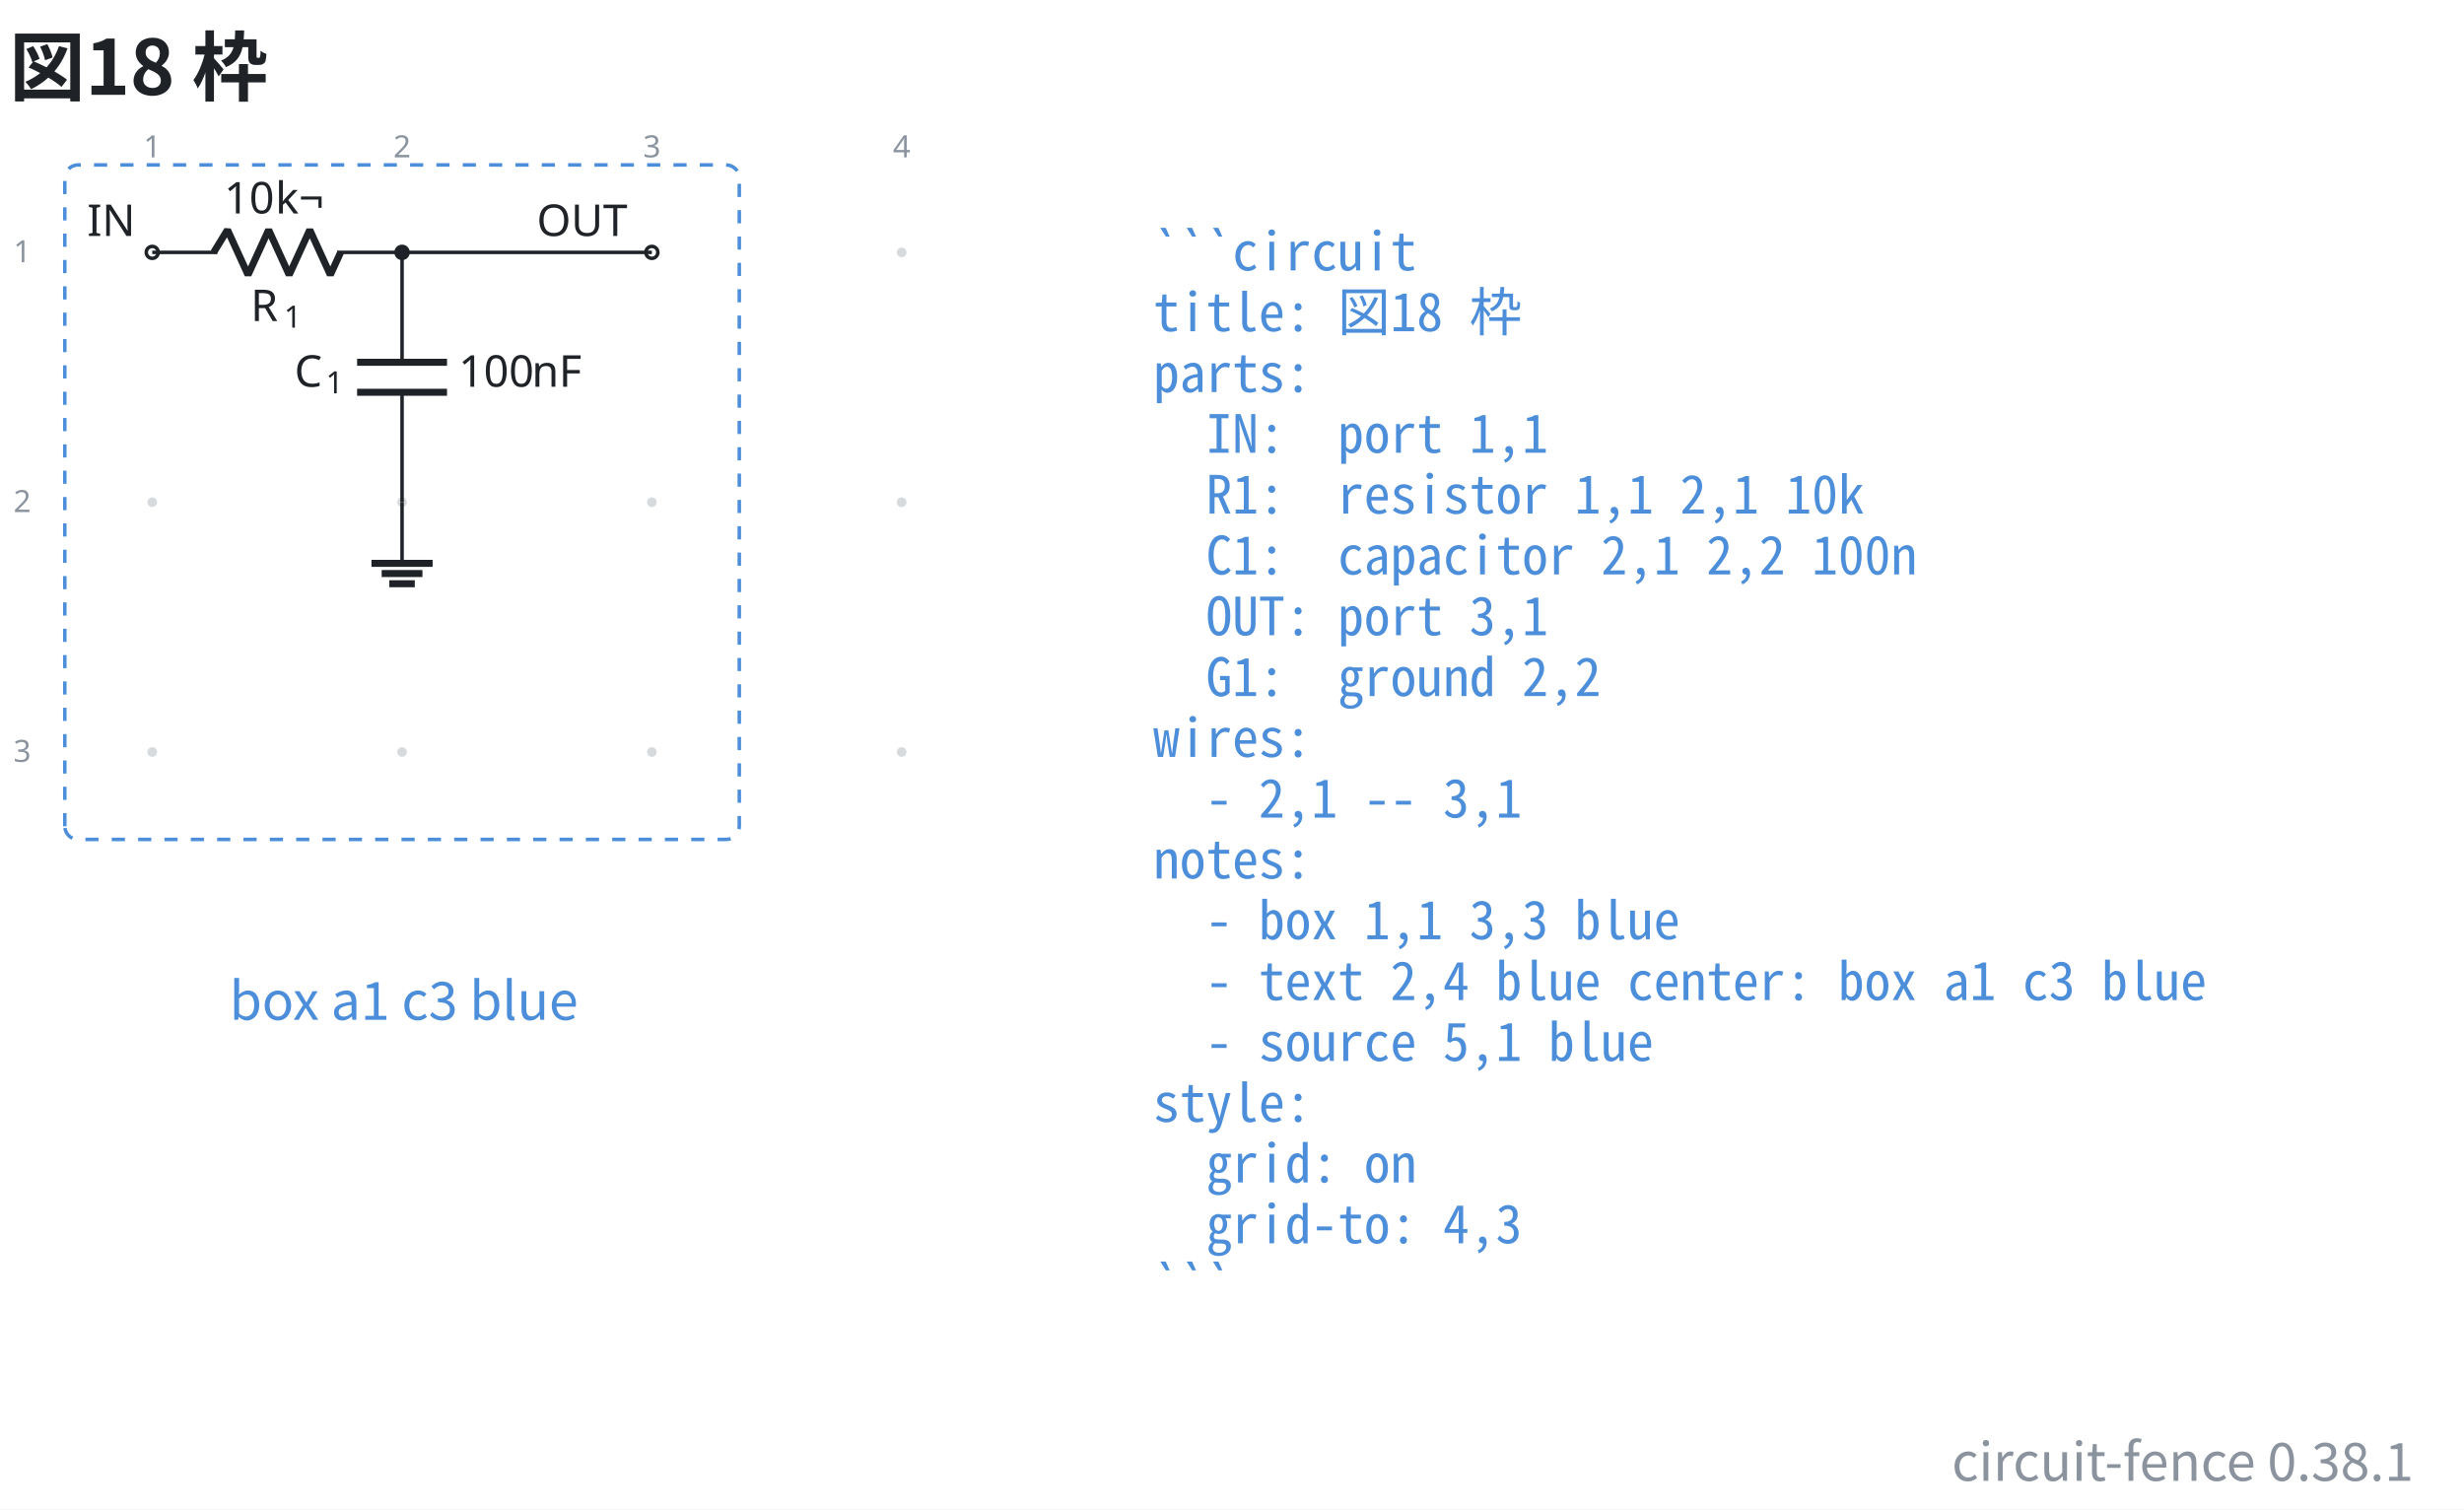
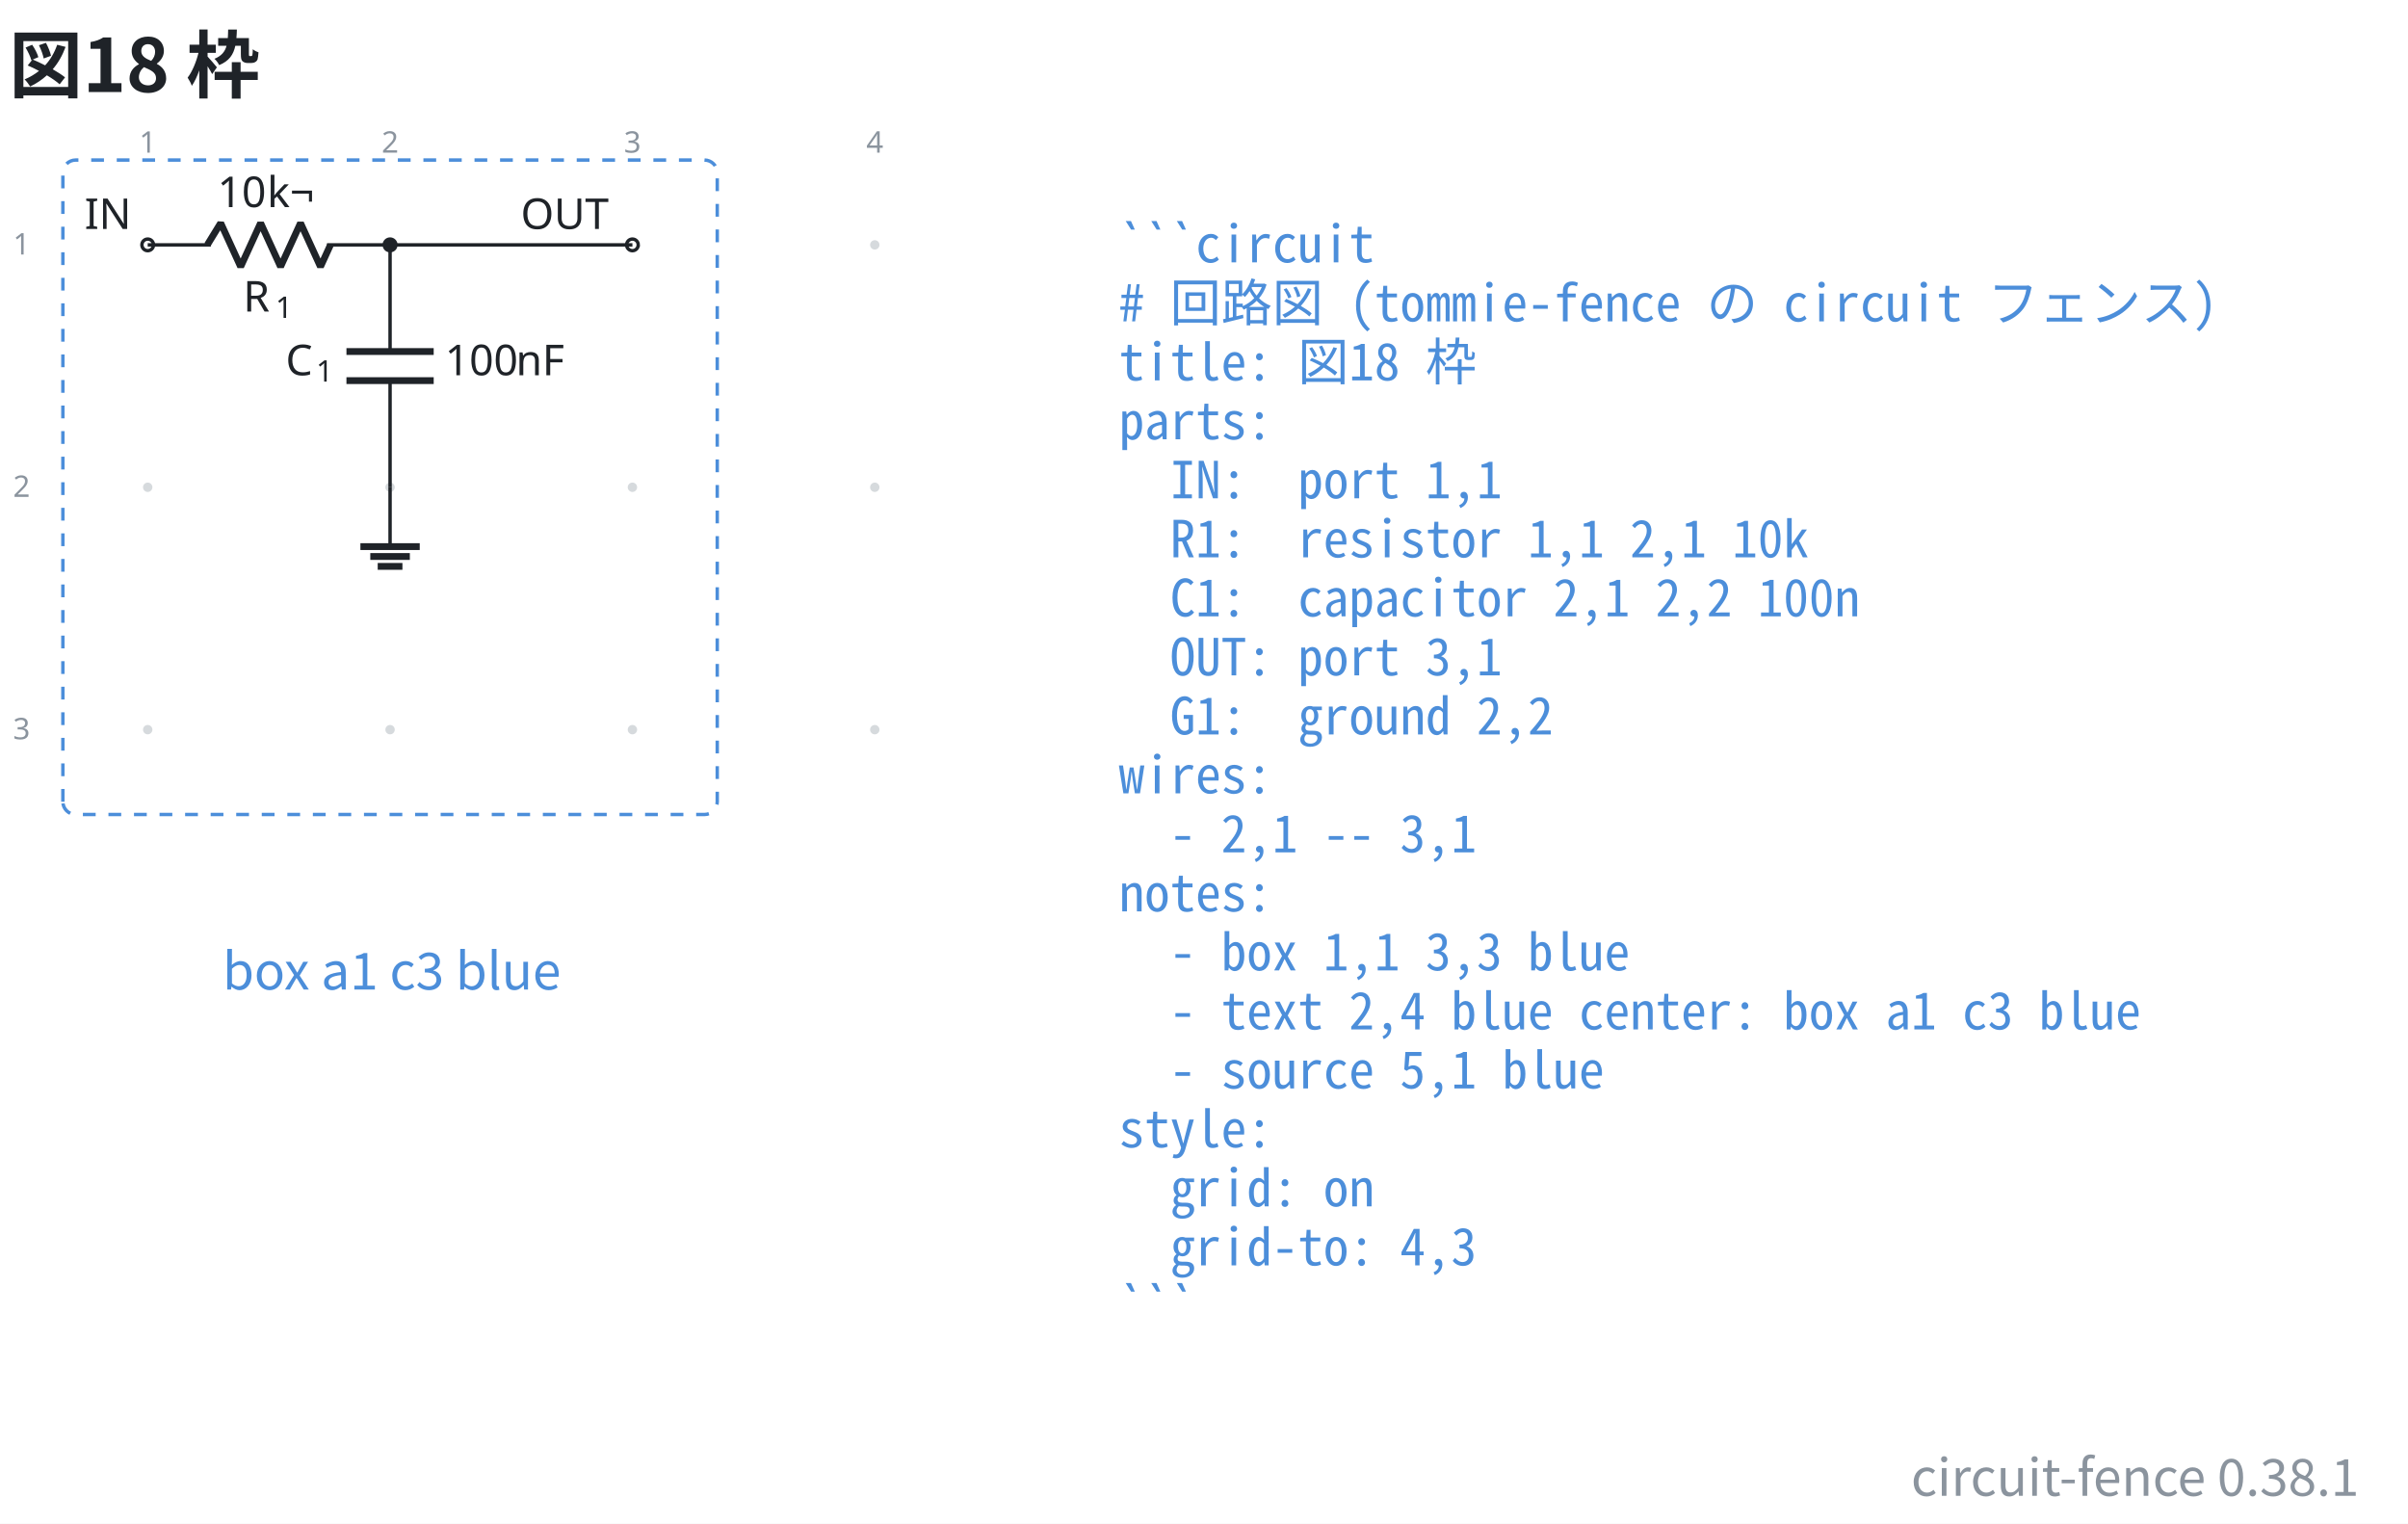
- <svg xmlns="http://www.w3.org/2000/svg" data-figure-paper="#ffffff" data-circuit-fence="0.38.1" fill="#1f2328" width="748.399" height="458.468" viewBox="-72 -72 561.299 343.851">
-   <rect x="-72" y="-72" width="561.299" height="343.851" fill="#ffffff" />
+ <svg xmlns="http://www.w3.org/2000/svg" data-figure-paper="#ffffff" data-circuit-fence="0.38.1" fill="#1f2328" width="753.863" height="476.944" viewBox="-72 -72 565.397 357.708">
+   <rect x="-72" y="-72" width="565.397" height="357.708" fill="#ffffff" />
  <g stroke="#1f2328" stroke-miterlimit="10" stroke-width=".8">
    <path fill="#8b949e" fill-opacity=".35" stroke="none" stroke-opacity=".35" d="M-36.218-14.511a1.1 1.1 0 1 0-2.2 0 1.1 1.1 0 0 0 2.2 0M-36.218 42.394a1.1 1.1 0 1 0-2.2 0 1.1 1.1 0 0 0 2.2 0M-36.218 99.3a1.1 1.1 0 1 0-2.2 0 1.1 1.1 0 0 0 2.2 0M20.688-14.511a1.1 1.1 0 1 0-2.2 0 1.1 1.1 0 0 0 2.2 0M20.688 42.394a1.1 1.1 0 1 0-2.2 0 1.1 1.1 0 0 0 2.2 0M20.688 99.3a1.1 1.1 0 1 0-2.2 0 1.1 1.1 0 0 0 2.2 0M77.593-14.511a1.1 1.1 0 1 0-2.2 0 1.1 1.1 0 0 0 2.2 0M77.593 42.394a1.1 1.1 0 1 0-2.2 0 1.1 1.1 0 0 0 2.2 0M77.593 99.3a1.1 1.1 0 1 0-2.2 0 1.1 1.1 0 0 0 2.2 0M134.499-14.511a1.1 1.1 0 1 0-2.2 0 1.1 1.1 0 0 0 2.2 0M134.499 42.394a1.1 1.1 0 1 0-2.2 0 1.1 1.1 0 0 0 2.2 0M134.499 99.3a1.1 1.1 0 1 0-2.2 0 1.1 1.1 0 0 0 2.2 0m-1.1 0" />
    <g fill="#8b949e" stroke="#8b949e">
      <text x="-37.318" y="-14.511" fill="#8b949e" stroke="none" font-family="cmr7" font-size="7" transform="translate(-1.993 -21.645)">1</text>
    </g>
    <g fill="#8b949e" stroke="#8b949e">
      <text x="-37.318" y="-14.511" fill="#8b949e" stroke="none" font-family="cmr7" font-size="7" transform="translate(54.912 -21.645)">2</text>
    </g>
    <g fill="#8b949e" stroke="#8b949e">
      <text x="-37.318" y="-14.511" fill="#8b949e" stroke="none" font-family="cmr7" font-size="7" transform="translate(111.818 -21.645)">3</text>
    </g>
    <g fill="#8b949e" stroke="#8b949e">
      <text x="-37.318" y="-14.511" fill="#8b949e" stroke="none" font-family="cmr7" font-size="7" transform="translate(168.723 -21.645)">4</text>
    </g>
    <g fill="#8b949e" stroke="#8b949e">
      <text x="-37.318" y="-14.511" fill="#8b949e" stroke="none" font-family="cmr7" font-size="7" transform="translate(-31.62 2.256)">1</text>
    </g>
    <g fill="#8b949e" stroke="#8b949e">
      <text x="-37.318" y="-14.511" fill="#8b949e" stroke="none" font-family="cmr7" font-size="7" transform="translate(-31.62 59.161)">2</text>
    </g>
    <g fill="#8b949e" stroke="#8b949e">
      <text x="-37.318" y="-14.511" fill="#8b949e" stroke="none" font-family="cmr7" font-size="7" transform="translate(-31.62 116.067)">3</text>
    </g>
    <g fill="#ffffff">
      <path d="M-35.952-14.511a1.365 1.365 0 1 0-2.731 0 1.365 1.365 0 0 0 2.73 0Zm-1.366 0" />
    </g>
    <text x="-37.318" y="-14.511" stroke="none" font-family="cmr10" font-size="10" transform="translate(-14.844 -3.733)">IN</text>
    <path fill="none" d="M-37.318-14.511h.4m-.4 0h14.796m27.314 0h14.796m-.4 0h.4" />
    <g stroke-linejoin="bevel" stroke-width="1.6">
      <path fill="none" d="m-23.322-14.511 3.143-5.122 4.685 10.243 4.686-10.243L-6.122-9.39l4.686-10.243L3.249-9.39l2.343-5.121" />
    </g>
    <g stroke="none">
      <text x="-37.318" y="-14.511" font-family="cmmi10" font-size="10" transform="translate(22.413 15.648)">R</text>
      <text x="-29.725" y="-13.011" font-family="cmr7" font-size="7" transform="translate(22.413 15.648)">1</text>
    </g>
    <g stroke="none" font-family="cmr10" font-size="10">
      <text x="-37.318" y="-14.511" transform="translate(16.37 -8.863)">10</text>
      <text x="-25.651" y="-14.511" transform="translate(16.37 -8.863)">k¬</text>
    </g>
    <path fill="none" d="M19.588-14.511v.4m0-.4v25.038m0 6.829v25.038m0-.4v.4" />
    <g stroke-width="1.6">
      <path fill="none" d="M29.83 10.527H9.346m20.486 6.829H9.345" />
    </g>
    <g stroke="none">
      <text x="-37.318" y="-14.511" font-family="cmmi10" font-size="10" transform="translate(32.39 30.606)">C</text>
      <text x="-30.171" y="-13.011" font-family="cmr7" font-size="7" transform="translate(32.39 30.606)">1</text>
    </g>
    <g stroke="none" font-family="cmr10" font-size="10">
      <text x="-37.318" y="-14.511" transform="translate(69.787 30.606)">100</text>
      <text x="-20.651" y="-14.511" transform="translate(69.787 30.606)">nF</text>
    </g>
    <g fill="#ffffff">
      <path d="M77.859-14.511a1.365 1.365 0 1 0-2.731 0 1.365 1.365 0 0 0 2.73 0Zm-1.366 0" />
    </g>
    <text x="-37.318" y="-14.511" stroke="none" font-family="cmr10" font-size="10" transform="translate(87.578 -3.733)">OUT</text>
    <path fill="none" d="M19.588 42.394v13.93" />
    <path fill="none" stroke-width="1.6" d="M12.622 56.325h13.931m-11.609 2.321h9.287m-7.545 2.322h5.804" />
    <path fill="none" d="M19.588-14.511h56.905" />
    <path d="M20.953-14.511a1.365 1.365 0 1 0-2.73 0 1.365 1.365 0 0 0 2.73 0Zm-1.365 0" />
    <path fill="none" stroke="#4c8eda" stroke-dasharray="3.0,3.0" d="M-57.235 116.217V-31.428a3 3 0 0 1 3-3H93.41a3 3 0 0 1 3 3v147.645a3 3 0 0 1-3 3H-54.235a3 3 0 0 1-3-3ZM96.41-34.428" />
    <g>
      <text x="-37.318" y="-14.511" fill="#4c8eda" stroke="none" font-family="'Noto Sans CJK JP','Noto Sans JP','Hiragino Sans','Yu Gothic',sans-serif" font-size="12" transform="translate(57.305 174.816)" text-anchor="middle">box a1 c3 blue</text>
    </g>
    <g>
      <text x="-37.318" y="-14.511" fill="#4c8eda" stroke="none" font-family="'Noto Sans Mono CJK JP',ui-monospace,'SFMono-Regular',Consolas,'Liberation Mono',monospace" font-size="12" transform="translate(228.022 4.1)" xml:space="preserve">```circuit</text>
    </g>
    <g>
-       <text x="-37.318" y="-14.511" fill="#4c8eda" stroke="none" font-family="'Noto Sans Mono CJK JP',ui-monospace,'SFMono-Regular',Consolas,'Liberation Mono',monospace" font-size="12" transform="translate(228.022 17.956)" xml:space="preserve">title: 図18 枠</text>
+       <text x="-37.318" y="-14.511" fill="#4c8eda" stroke="none" font-family="'Noto Sans Mono CJK JP',ui-monospace,'SFMono-Regular',Consolas,'Liberation Mono',monospace" font-size="12" transform="translate(228.022 17.956)" xml:space="preserve"># 回路図 (tommie-fence の circuit フェンス)</text>
    </g>
    <g>
-       <text x="-37.318" y="-14.511" fill="#4c8eda" stroke="none" font-family="'Noto Sans Mono CJK JP',ui-monospace,'SFMono-Regular',Consolas,'Liberation Mono',monospace" font-size="12" transform="translate(228.022 31.813)" xml:space="preserve">parts:</text>
+       <text x="-37.318" y="-14.511" fill="#4c8eda" stroke="none" font-family="'Noto Sans Mono CJK JP',ui-monospace,'SFMono-Regular',Consolas,'Liberation Mono',monospace" font-size="12" transform="translate(228.022 31.813)" xml:space="preserve">title: 図18 枠</text>
    </g>
    <g>
-       <text x="-37.318" y="-14.511" fill="#4c8eda" stroke="none" font-family="'Noto Sans Mono CJK JP',ui-monospace,'SFMono-Regular',Consolas,'Liberation Mono',monospace" font-size="12" transform="translate(228.022 45.641)" xml:space="preserve">  IN:  port 1,1</text>
+       <text x="-37.318" y="-14.511" fill="#4c8eda" stroke="none" font-family="'Noto Sans Mono CJK JP',ui-monospace,'SFMono-Regular',Consolas,'Liberation Mono',monospace" font-size="12" transform="translate(228.022 45.641)" xml:space="preserve">parts:</text>
    </g>
    <g>
-       <text x="-37.318" y="-14.511" fill="#4c8eda" stroke="none" font-family="'Noto Sans Mono CJK JP',ui-monospace,'SFMono-Regular',Consolas,'Liberation Mono',monospace" font-size="12" transform="translate(228.022 59.498)" xml:space="preserve">  R1:  resistor 1,1 2,1 10k</text>
+       <text x="-37.318" y="-14.511" fill="#4c8eda" stroke="none" font-family="'Noto Sans Mono CJK JP',ui-monospace,'SFMono-Regular',Consolas,'Liberation Mono',monospace" font-size="12" transform="translate(228.022 59.498)" xml:space="preserve">  IN:  port 1,1</text>
    </g>
    <g>
-       <text x="-37.318" y="-14.511" fill="#4c8eda" stroke="none" font-family="'Noto Sans Mono CJK JP',ui-monospace,'SFMono-Regular',Consolas,'Liberation Mono',monospace" font-size="12" transform="translate(228.022 73.354)" xml:space="preserve">  C1:  capacitor 2,1 2,2 100n</text>
+       <text x="-37.318" y="-14.511" fill="#4c8eda" stroke="none" font-family="'Noto Sans Mono CJK JP',ui-monospace,'SFMono-Regular',Consolas,'Liberation Mono',monospace" font-size="12" transform="translate(228.022 73.354)" xml:space="preserve">  R1:  resistor 1,1 2,1 10k</text>
    </g>
    <g>
-       <text x="-37.318" y="-14.511" fill="#4c8eda" stroke="none" font-family="'Noto Sans Mono CJK JP',ui-monospace,'SFMono-Regular',Consolas,'Liberation Mono',monospace" font-size="12" transform="translate(228.022 87.21)" xml:space="preserve">  OUT: port 3,1</text>
+       <text x="-37.318" y="-14.511" fill="#4c8eda" stroke="none" font-family="'Noto Sans Mono CJK JP',ui-monospace,'SFMono-Regular',Consolas,'Liberation Mono',monospace" font-size="12" transform="translate(228.022 87.21)" xml:space="preserve">  C1:  capacitor 2,1 2,2 100n</text>
    </g>
    <g>
-       <text x="-37.318" y="-14.511" fill="#4c8eda" stroke="none" font-family="'Noto Sans Mono CJK JP',ui-monospace,'SFMono-Regular',Consolas,'Liberation Mono',monospace" font-size="12" transform="translate(228.022 101.067)" xml:space="preserve">  G1:  ground 2,2</text>
+       <text x="-37.318" y="-14.511" fill="#4c8eda" stroke="none" font-family="'Noto Sans Mono CJK JP',ui-monospace,'SFMono-Regular',Consolas,'Liberation Mono',monospace" font-size="12" transform="translate(228.022 101.067)" xml:space="preserve">  OUT: port 3,1</text>
    </g>
    <g>
-       <text x="-37.318" y="-14.511" fill="#4c8eda" stroke="none" font-family="'Noto Sans Mono CJK JP',ui-monospace,'SFMono-Regular',Consolas,'Liberation Mono',monospace" font-size="12" transform="translate(228.022 114.924)" xml:space="preserve">wires:</text>
+       <text x="-37.318" y="-14.511" fill="#4c8eda" stroke="none" font-family="'Noto Sans Mono CJK JP',ui-monospace,'SFMono-Regular',Consolas,'Liberation Mono',monospace" font-size="12" transform="translate(228.022 114.924)" xml:space="preserve">  G1:  ground 2,2</text>
    </g>
    <g>
-       <text x="-37.318" y="-14.511" fill="#4c8eda" stroke="none" font-family="'Noto Sans Mono CJK JP',ui-monospace,'SFMono-Regular',Consolas,'Liberation Mono',monospace" font-size="12" transform="translate(228.022 128.751)" xml:space="preserve">  - 2,1 -- 3,1</text>
+       <text x="-37.318" y="-14.511" fill="#4c8eda" stroke="none" font-family="'Noto Sans Mono CJK JP',ui-monospace,'SFMono-Regular',Consolas,'Liberation Mono',monospace" font-size="12" transform="translate(228.022 128.751)" xml:space="preserve">wires:</text>
    </g>
    <g>
-       <text x="-37.318" y="-14.511" fill="#4c8eda" stroke="none" font-family="'Noto Sans Mono CJK JP',ui-monospace,'SFMono-Regular',Consolas,'Liberation Mono',monospace" font-size="12" transform="translate(228.022 142.608)" xml:space="preserve">notes:</text>
+       <text x="-37.318" y="-14.511" fill="#4c8eda" stroke="none" font-family="'Noto Sans Mono CJK JP',ui-monospace,'SFMono-Regular',Consolas,'Liberation Mono',monospace" font-size="12" transform="translate(228.022 142.608)" xml:space="preserve">  - 2,1 -- 3,1</text>
    </g>
    <g>
-       <text x="-37.318" y="-14.511" fill="#4c8eda" stroke="none" font-family="'Noto Sans Mono CJK JP',ui-monospace,'SFMono-Regular',Consolas,'Liberation Mono',monospace" font-size="12" transform="translate(228.022 156.464)" xml:space="preserve">  - box 1,1 3,3 blue</text>
+       <text x="-37.318" y="-14.511" fill="#4c8eda" stroke="none" font-family="'Noto Sans Mono CJK JP',ui-monospace,'SFMono-Regular',Consolas,'Liberation Mono',monospace" font-size="12" transform="translate(228.022 156.464)" xml:space="preserve">notes:</text>
    </g>
    <g>
-       <text x="-37.318" y="-14.511" fill="#4c8eda" stroke="none" font-family="'Noto Sans Mono CJK JP',ui-monospace,'SFMono-Regular',Consolas,'Liberation Mono',monospace" font-size="12" transform="translate(228.022 170.32)" xml:space="preserve">  - text 2,4 blue center: box a1 c3 blue</text>
+       <text x="-37.318" y="-14.511" fill="#4c8eda" stroke="none" font-family="'Noto Sans Mono CJK JP',ui-monospace,'SFMono-Regular',Consolas,'Liberation Mono',monospace" font-size="12" transform="translate(228.022 170.32)" xml:space="preserve">  - box 1,1 3,3 blue</text>
    </g>
    <g>
-       <text x="-37.318" y="-14.511" fill="#4c8eda" stroke="none" font-family="'Noto Sans Mono CJK JP',ui-monospace,'SFMono-Regular',Consolas,'Liberation Mono',monospace" font-size="12" transform="translate(228.022 184.177)" xml:space="preserve">  - source 5,1 blue</text>
+       <text x="-37.318" y="-14.511" fill="#4c8eda" stroke="none" font-family="'Noto Sans Mono CJK JP',ui-monospace,'SFMono-Regular',Consolas,'Liberation Mono',monospace" font-size="12" transform="translate(228.022 184.177)" xml:space="preserve">  - text 2,4 blue center: box a1 c3 blue</text>
    </g>
    <g>
-       <text x="-37.318" y="-14.511" fill="#4c8eda" stroke="none" font-family="'Noto Sans Mono CJK JP',ui-monospace,'SFMono-Regular',Consolas,'Liberation Mono',monospace" font-size="12" transform="translate(228.022 198.034)" xml:space="preserve">style:</text>
+       <text x="-37.318" y="-14.511" fill="#4c8eda" stroke="none" font-family="'Noto Sans Mono CJK JP',ui-monospace,'SFMono-Regular',Consolas,'Liberation Mono',monospace" font-size="12" transform="translate(228.022 198.034)" xml:space="preserve">  - source 5,1 blue</text>
    </g>
    <g>
-       <text x="-37.318" y="-14.511" fill="#4c8eda" stroke="none" font-family="'Noto Sans Mono CJK JP',ui-monospace,'SFMono-Regular',Consolas,'Liberation Mono',monospace" font-size="12" transform="translate(228.022 211.862)" xml:space="preserve">  grid: on</text>
+       <text x="-37.318" y="-14.511" fill="#4c8eda" stroke="none" font-family="'Noto Sans Mono CJK JP',ui-monospace,'SFMono-Regular',Consolas,'Liberation Mono',monospace" font-size="12" transform="translate(228.022 211.862)" xml:space="preserve">style:</text>
    </g>
    <g>
-       <text x="-37.318" y="-14.511" fill="#4c8eda" stroke="none" font-family="'Noto Sans Mono CJK JP',ui-monospace,'SFMono-Regular',Consolas,'Liberation Mono',monospace" font-size="12" transform="translate(228.022 225.718)" xml:space="preserve">  grid-to: 4,3</text>
+       <text x="-37.318" y="-14.511" fill="#4c8eda" stroke="none" font-family="'Noto Sans Mono CJK JP',ui-monospace,'SFMono-Regular',Consolas,'Liberation Mono',monospace" font-size="12" transform="translate(228.022 225.718)" xml:space="preserve">  grid: on</text>
    </g>
    <g>
-       <text x="-37.318" y="-14.511" fill="#4c8eda" stroke="none" font-family="'Noto Sans Mono CJK JP',ui-monospace,'SFMono-Regular',Consolas,'Liberation Mono',monospace" font-size="12" transform="translate(228.022 239.575)" xml:space="preserve">```</text>
+       <text x="-37.318" y="-14.511" fill="#4c8eda" stroke="none" font-family="'Noto Sans Mono CJK JP',ui-monospace,'SFMono-Regular',Consolas,'Liberation Mono',monospace" font-size="12" transform="translate(228.022 239.575)" xml:space="preserve">  grid-to: 4,3</text>
+     </g>
+     <g>
+       <text x="-37.318" y="-14.511" fill="#4c8eda" stroke="none" font-family="'Noto Sans Mono CJK JP',ui-monospace,'SFMono-Regular',Consolas,'Liberation Mono',monospace" font-size="12" transform="translate(228.022 253.431)" xml:space="preserve">```</text>
    </g>
    <g>
      <text x="-37.318" y="-14.511" fill="#1f2328" stroke="none" font-family="'Noto Sans CJK JP','Noto Sans JP','Hiragino Sans','Yu Gothic',sans-serif" font-size="17.28" transform="translate(-32.552 -35.889)" font-weight="bold">図18 枠</text>
    </g>
    <g>
-       <text x="-37.318" y="-14.511" fill="#8b949e" stroke="none" font-family="'Noto Sans CJK JP','Noto Sans JP','Hiragino Sans','Yu Gothic',sans-serif" font-size="12" transform="translate(515.139 279.82)" text-anchor="end">circuit-fence 0.38.1</text>
+       <text x="-37.318" y="-14.511" fill="#8b949e" stroke="none" font-family="'Noto Sans CJK JP','Noto Sans JP','Hiragino Sans','Yu Gothic',sans-serif" font-size="12" transform="translate(519.236 293.676)" text-anchor="end">circuit-fence 0.38.1</text>
    </g>
  </g>
</svg>
